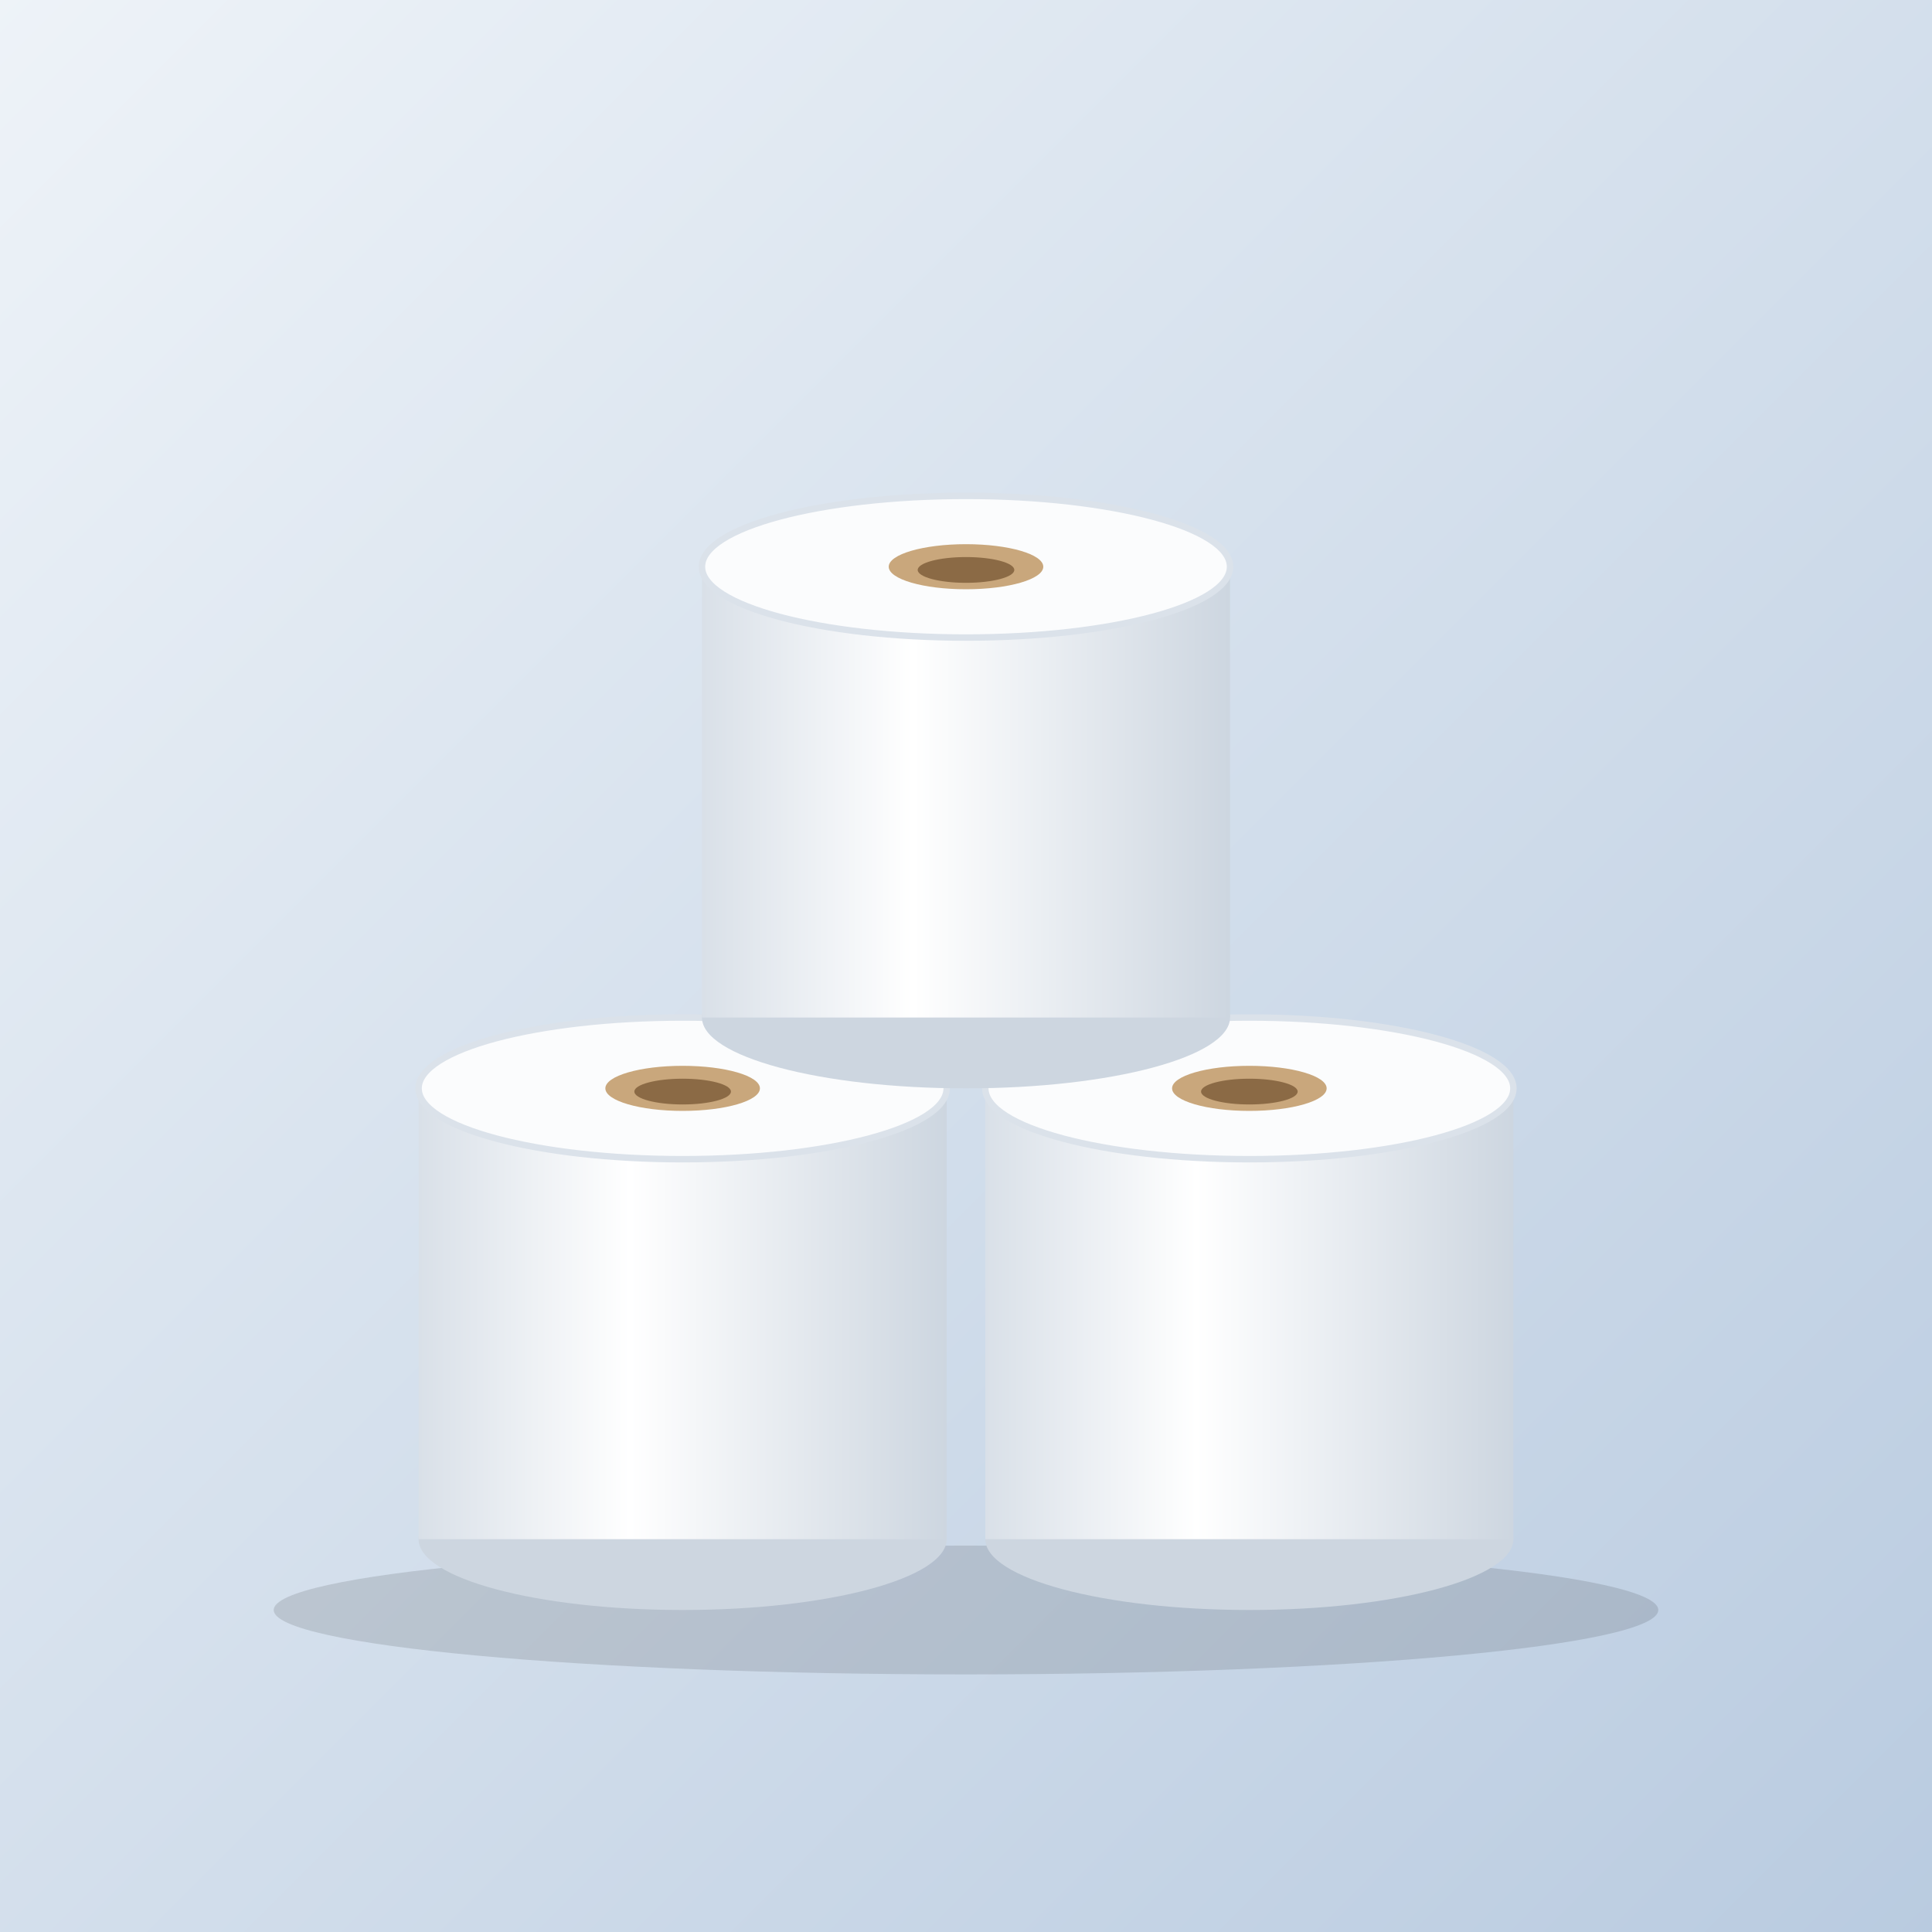
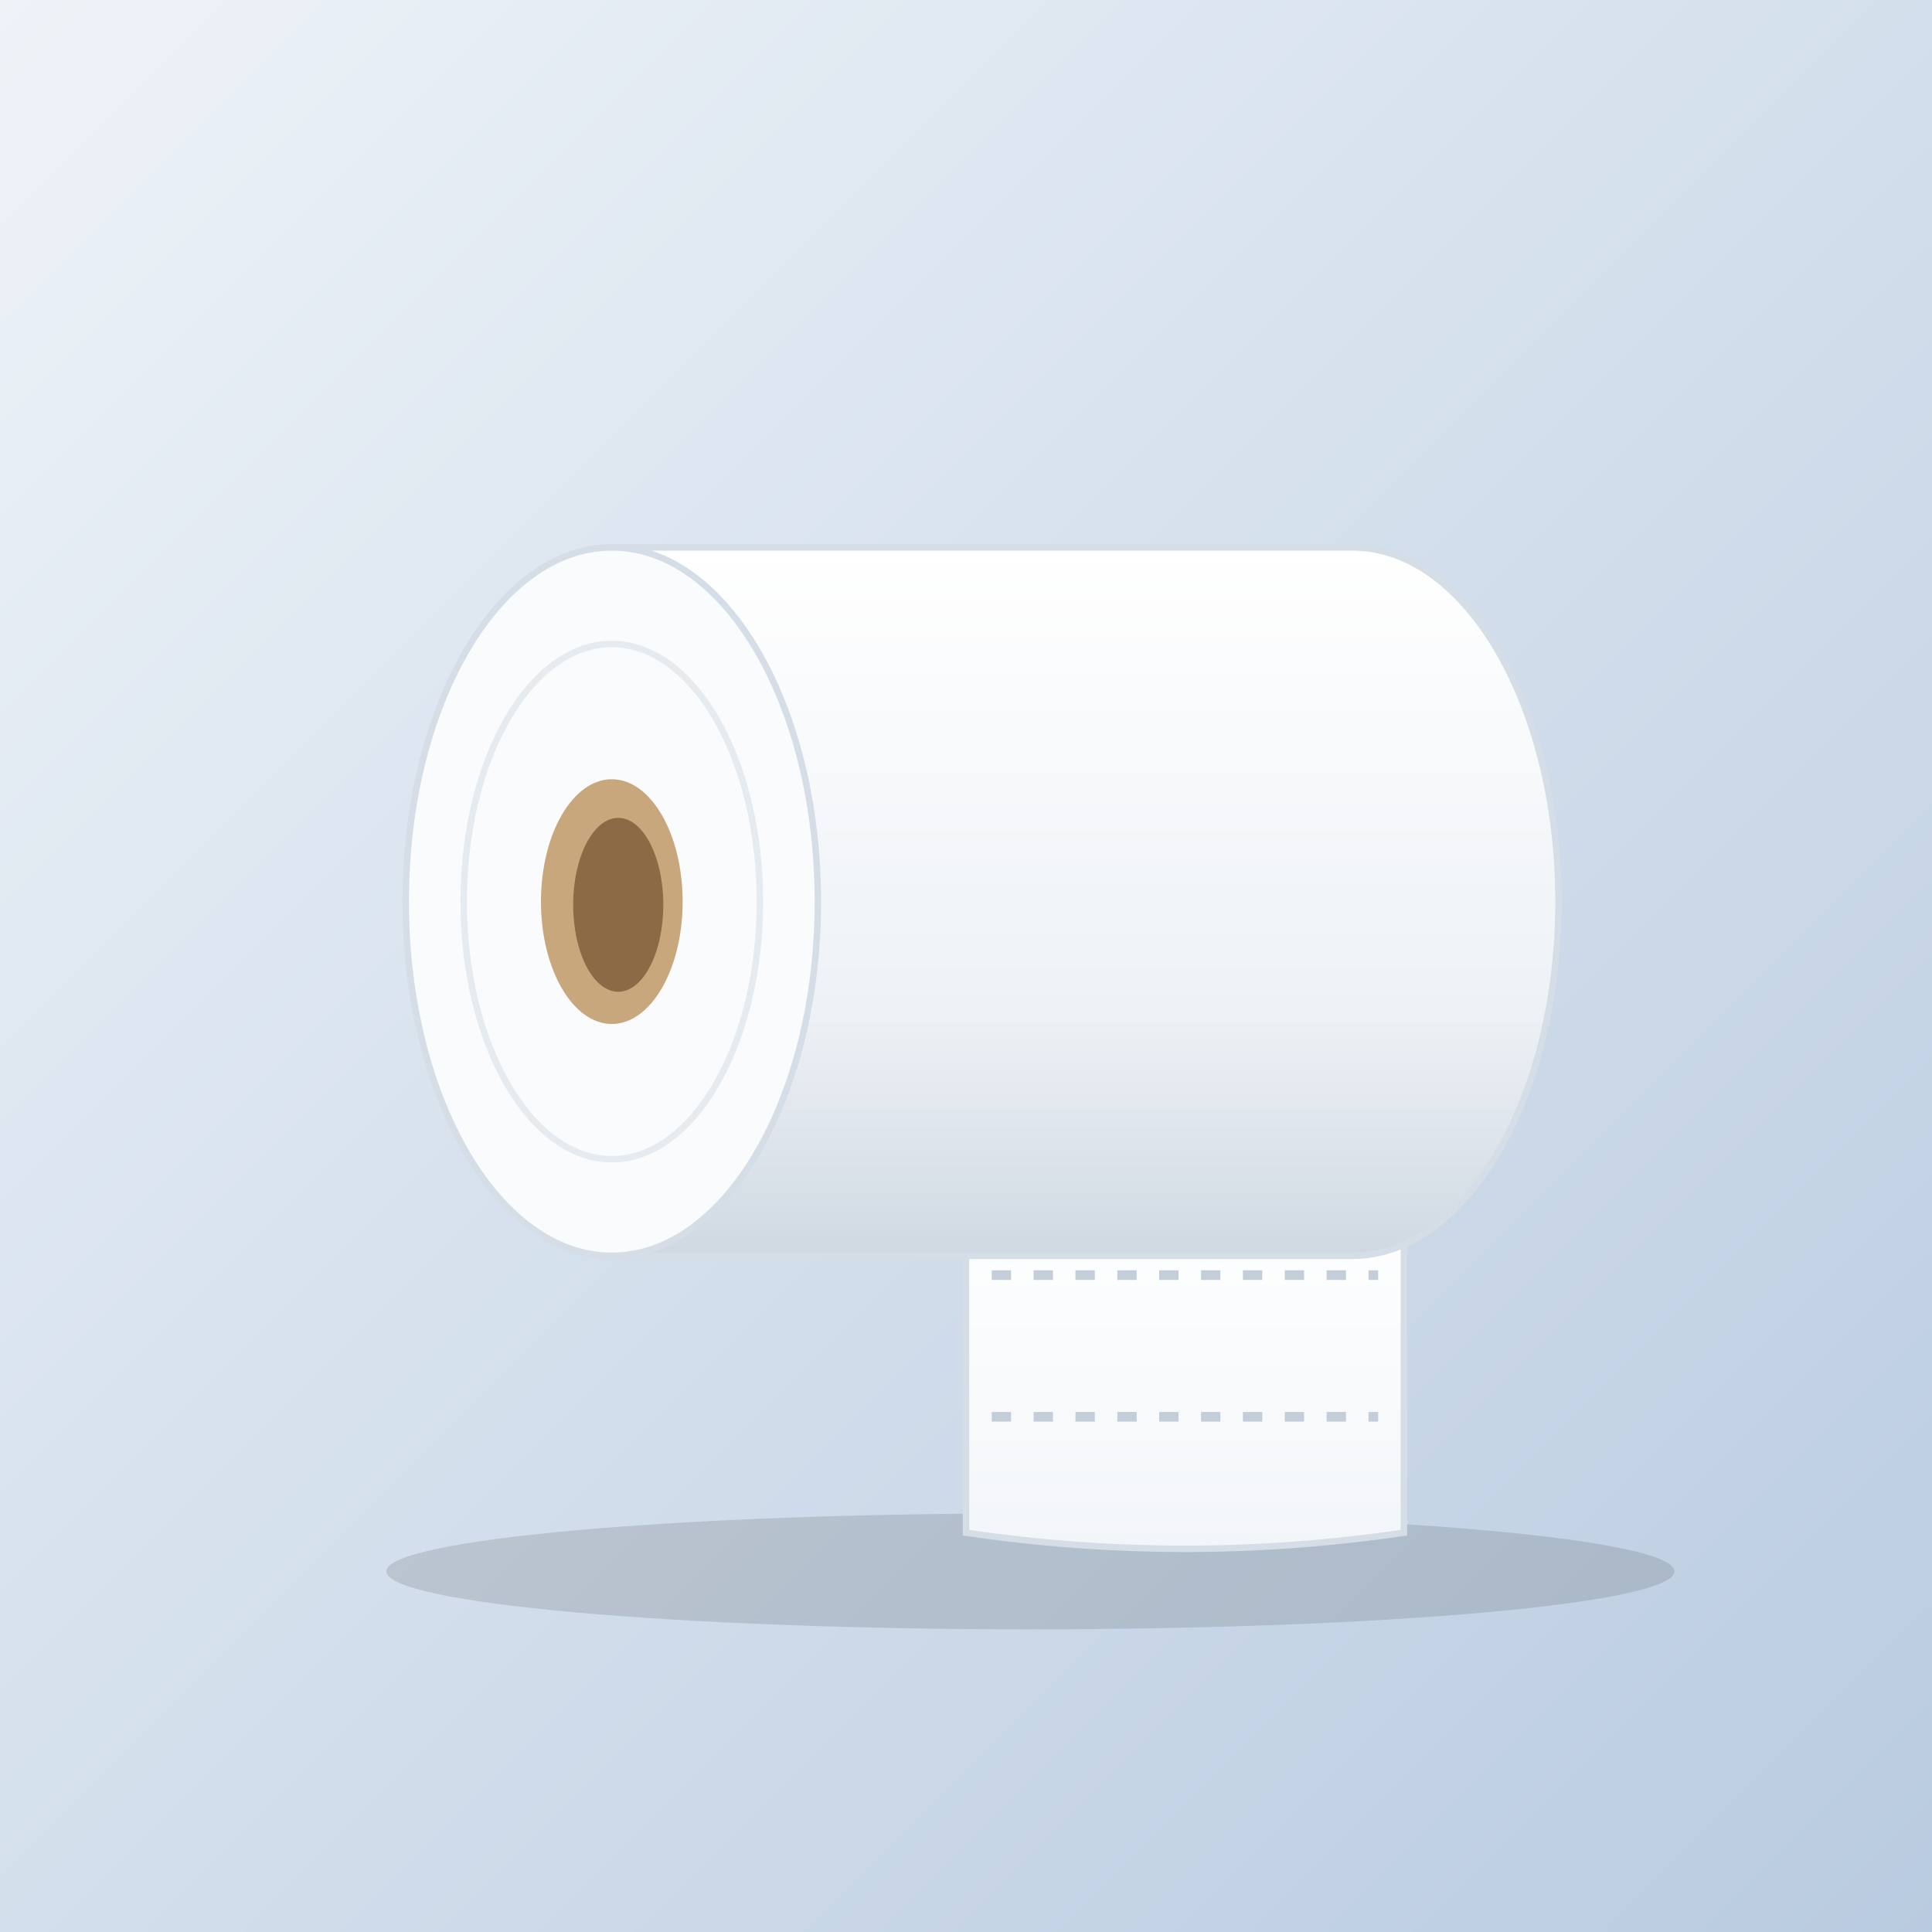
<svg xmlns="http://www.w3.org/2000/svg" viewBox="0 0 600 600">
  <defs>
    <linearGradient id="bg" x1="0" y1="0" x2="1" y2="1">
      <stop offset="0" stop-color="#eef3f8" />
      <stop offset="1" stop-color="#b9cbe0" />
    </linearGradient>
-     <linearGradient id="side" x1="0" y1="0" x2="1" y2="0">
-       <stop offset="0" stop-color="#d9e0e8" />
-       <stop offset=".4" stop-color="#ffffff" />
-       <stop offset="1" stop-color="#cdd6e0" />
+     <linearGradient id="body" x1="0" y1="0" x2="0" y2="1">
+       <stop offset="0" stop-color="#ffffff" />
+       <stop offset=".65" stop-color="#eef2f6" />
+       <stop offset="1" stop-color="#cfd8e2" />
    </linearGradient>
-     <g id="roll">
-       <ellipse cx="0" cy="140" rx="82" ry="22" fill="#cdd6e0" />
-       <rect x="-82" y="0" width="164" height="140" fill="url(#side)" />
-       <ellipse cx="0" cy="0" rx="82" ry="22" fill="#fbfcfd" stroke="#dbe2ea" stroke-width="2" />
-       <ellipse cx="0" cy="0" rx="24" ry="7" fill="#c9a77c" />
-       <ellipse cx="0" cy="1" rx="15" ry="4" fill="#8b6a45" />
-     </g>
+     <linearGradient id="sheet" x1="0" y1="0" x2="0" y2="1">
+       <stop offset="0" stop-color="#e3e9ef" />
+       <stop offset=".25" stop-color="#ffffff" />
+       <stop offset="1" stop-color="#f3f6f9" />
+     </linearGradient>
  </defs>
  <rect width="600" height="600" fill="url(#bg)" />
-   <ellipse cx="300" cy="500" rx="215" ry="20" fill="#000" opacity=".12" />
-   <use href="#roll" x="212" y="338" />
-   <use href="#roll" x="388" y="338" />
-   <use href="#roll" x="300" y="176" />
+   <ellipse cx="320" cy="488" rx="200" ry="18" fill="#000" opacity=".12" />
+   <path d="M300 330 H436 V476 Q368 486 300 476 Z" fill="url(#sheet)" stroke="#d5dde6" stroke-width="2" />
+   <path d="M308 396 H428 M308 440 H428" stroke="#c3ced9" stroke-width="3" stroke-dasharray="6 7" />
+   <path d="M190 170 H420 A64 110 0 0 1 420 390 H190 Z" fill="url(#body)" stroke="#d5dde6" stroke-width="2" />
+   <ellipse cx="190" cy="280" rx="64" ry="110" fill="#f9fbfc" stroke="#d5dde6" stroke-width="2" />
+   <ellipse cx="190" cy="280" rx="46" ry="80" fill="none" stroke="#e6ebf0" stroke-width="2" />
+   <ellipse cx="190" cy="280" rx="22" ry="38" fill="#c9a77c" />
+   <ellipse cx="192" cy="281" rx="14" ry="27" fill="#8b6a45" />
</svg>
